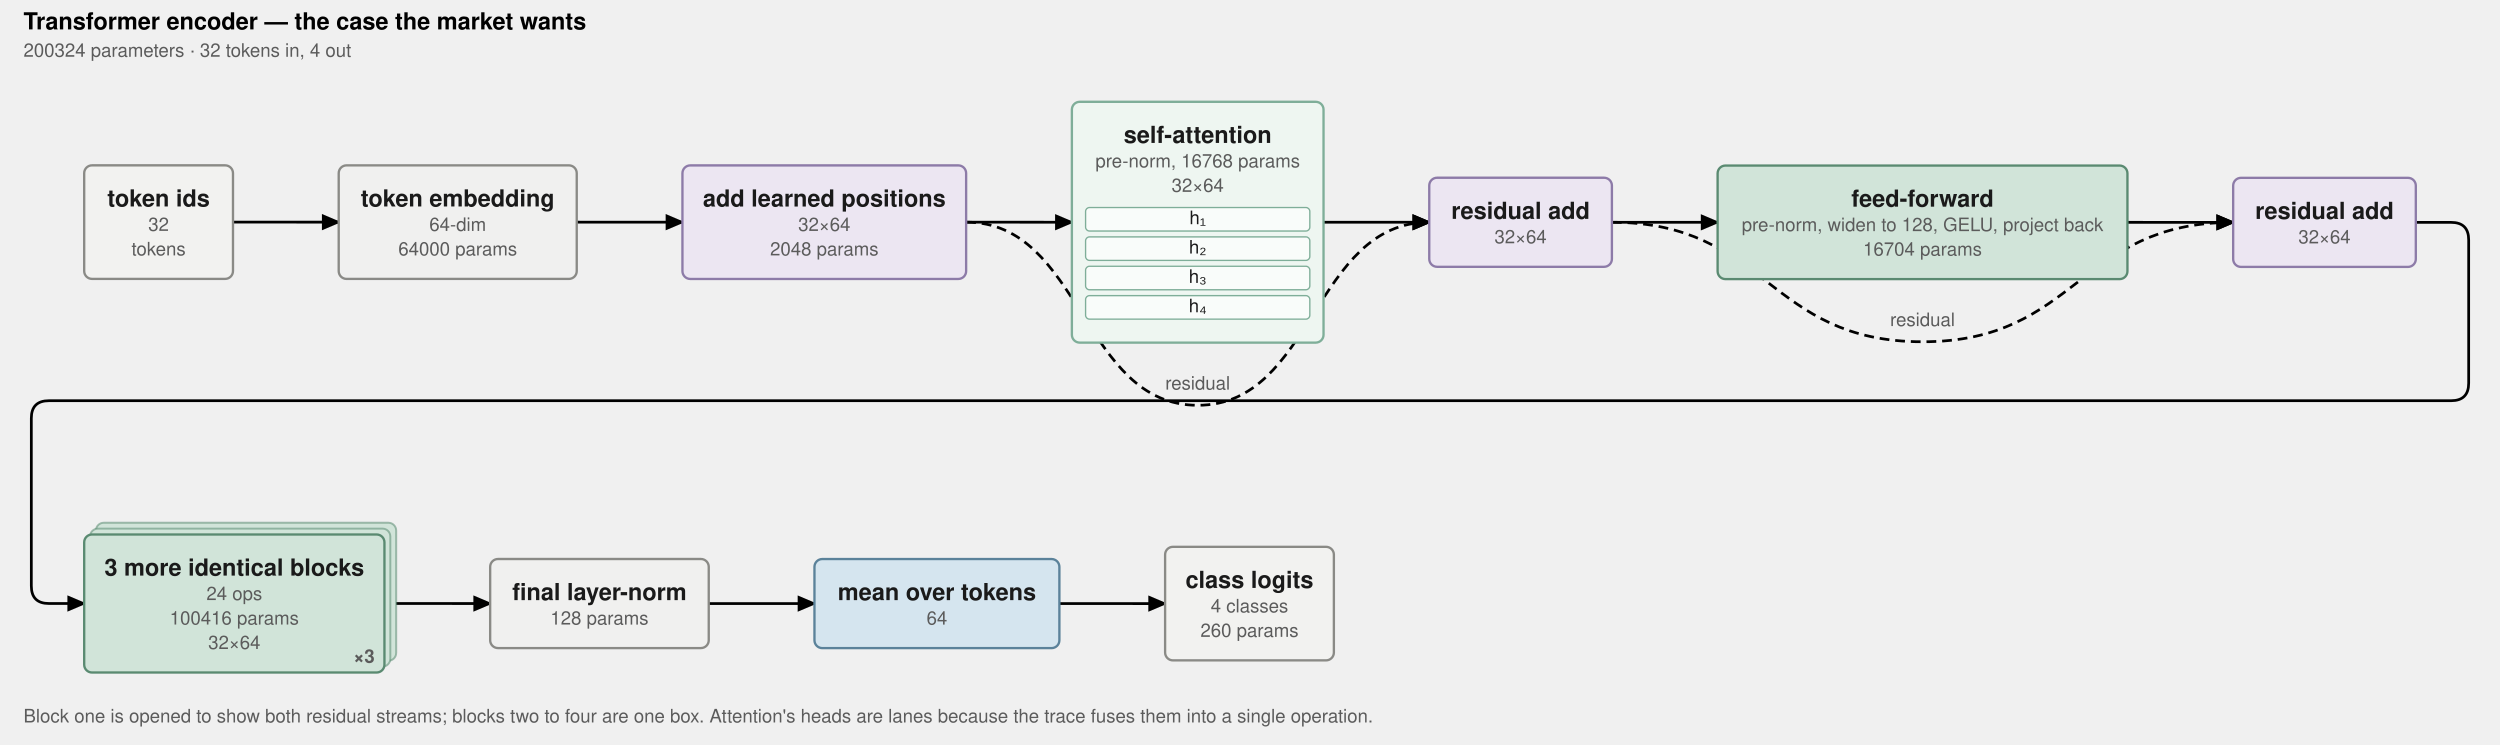
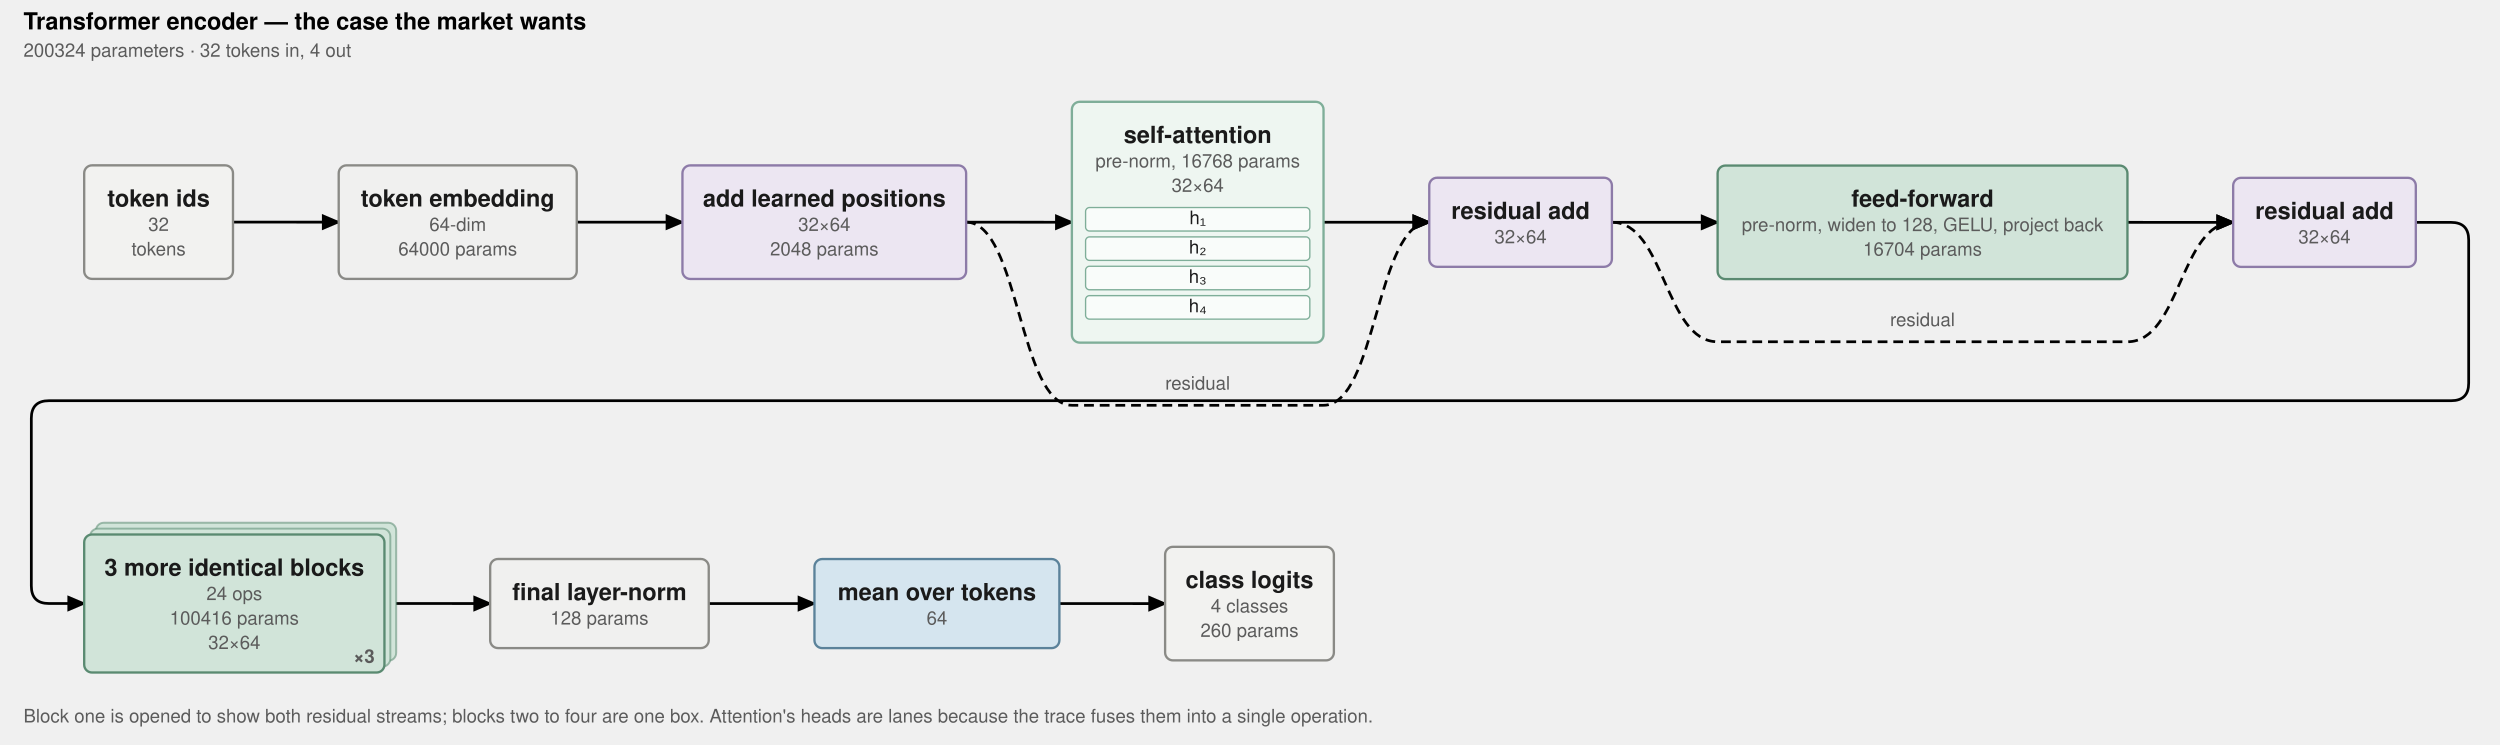
<svg xmlns="http://www.w3.org/2000/svg" class="draughtsman" role="img" aria-label="Transformer encoder — the case the market wants" viewBox="0 0 1276.92 380.5" width="1276.92" height="380.5">
  <defs>
    <marker id="ds-arrow" viewBox="0 0 8 8" refX="7" refY="4" markerWidth="7" markerHeight="7" orient="auto-start-reverse">
      <path d="M0 0.6 L8 4 L0 7.4 Z" style="fill:currentColor" />
    </marker>
  </defs>
  <text class="ds-title" x="12" y="15" style="font-family:'Helvetica Neue', Helvetica, Arial, sans-serif;font-size:12.0px;font-weight:600;fill:currentColor">Transformer encoder — the case the market wants</text>
  <text class="ds-subtitle" x="12" y="29" style="font-family:'Helvetica Neue', Helvetica, Arial, sans-serif;font-size:9.5px;fill:currentColor;opacity:0.62">200324 parameters · 32 tokens in, 4 out</text>
  <g class="ds-body" transform="translate(0 36)">
    <path class="ds-edge ds-edge-solid" data-from="tokens" data-to="embed" d="M119 77.45 C146 77.45 146 77.46 173 77.46" style="fill:none;stroke:currentColor;stroke-width:1.4" marker-end="url(#ds-arrow)" />
    <path class="ds-edge ds-edge-solid" data-from="embed" data-to="pos" d="M294.57 77.46 C321.57 77.46 321.57 77.48 348.57 77.48" style="fill:none;stroke:currentColor;stroke-width:1.4" marker-end="url(#ds-arrow)" />
-     <path class="ds-edge ds-edge-dashed" data-from="pos" data-to="join1" d="M493.48 77.48 C552.61 77.48 552.61 171 611.75 171 C670.88 171 670.88 77.53 730.02 77.53" style="fill:none;stroke:currentColor;stroke-width:1.4;stroke-dasharray:5 3" marker-end="url(#ds-arrow)" />
-     <text class="ds-edge-label" x="611.74" y="162.99" text-anchor="middle" style="font-family:'Helvetica Neue', Helvetica, Arial, sans-serif;font-size:9.5px;fill:currentColor;opacity:0.62">residual</text>
+     <path class="ds-edge ds-edge-dashed" data-from="pos" data-to="join1" d="M493.48 77.48 C520.48 77.48 520.48 171 547.48 171 C611.75 171 611.75 171 676.02 171 C703.02 171 703.02 77.53 730.02 77.53" style="fill:none;stroke:currentColor;stroke-width:1.4;stroke-dasharray:5 3" marker-end="url(#ds-arrow)" />
+     <text class="ds-edge-label" x="611.73" y="163" text-anchor="middle" style="font-family:'Helvetica Neue', Helvetica, Arial, sans-serif;font-size:9.5px;fill:currentColor;opacity:0.62">residual</text>
    <path class="ds-edge ds-edge-solid" data-from="pos" data-to="attn" d="M493.48 77.48 C520.48 77.48 520.48 77.5 547.48 77.5" style="fill:none;stroke:currentColor;stroke-width:1.4" marker-end="url(#ds-arrow)" />
    <path class="ds-edge ds-edge-solid" data-from="attn" data-to="join1" d="M676.02 77.5 C703.02 77.5 703.02 77.53 730.02 77.53" style="fill:none;stroke:currentColor;stroke-width:1.4" marker-end="url(#ds-arrow)" />
-     <path class="ds-edge ds-edge-dashed" data-from="join1" data-to="join2" d="M823.3 77.53 C902.63 77.53 902.63 138.56 981.97 138.56 C1061.3 138.56 1061.3 77.58 1140.63 77.58" style="fill:none;stroke:currentColor;stroke-width:1.4;stroke-dasharray:5 3" marker-end="url(#ds-arrow)" />
-     <text class="ds-edge-label" x="981.96" y="130.55" text-anchor="middle" style="font-family:'Helvetica Neue', Helvetica, Arial, sans-serif;font-size:9.5px;fill:currentColor;opacity:0.62">residual</text>
+     <path class="ds-edge ds-edge-dashed" data-from="join1" data-to="join2" d="M823.3 77.53 C850.3 77.53 850.3 138.56 877.3 138.56 C981.97 138.56 981.97 138.56 1086.63 138.56 C1113.63 138.56 1113.63 77.58 1140.63 77.58" style="fill:none;stroke:currentColor;stroke-width:1.4;stroke-dasharray:5 3" marker-end="url(#ds-arrow)" />
+     <text class="ds-edge-label" x="981.94" y="130.56" text-anchor="middle" style="font-family:'Helvetica Neue', Helvetica, Arial, sans-serif;font-size:9.5px;fill:currentColor;opacity:0.62">residual</text>
    <path class="ds-edge ds-edge-solid" data-from="join1" data-to="ff" d="M823.3 77.53 C850.3 77.53 850.3 77.56 877.3 77.56" style="fill:none;stroke:currentColor;stroke-width:1.4" marker-end="url(#ds-arrow)" />
    <path class="ds-edge ds-edge-solid" data-from="ff" data-to="join2" d="M1086.63 77.56 C1113.63 77.56 1113.63 77.58 1140.63 77.58" style="fill:none;stroke:currentColor;stroke-width:1.4" marker-end="url(#ds-arrow)" />
    <path class="ds-edge ds-edge-solid" data-from="join2" data-to="rest" d="M1233.92 77.58 L1251.92 77.58 Q1260.92 77.58 1260.92 86.58 L1260.92 159.67 Q1260.92 168.67 1251.92 168.67 L25 168.67 Q16 168.67 16 177.67 L16 263.25 Q16 272.25 25 272.25 L43 272.25" style="fill:none;stroke:currentColor;stroke-width:1.4" marker-end="url(#ds-arrow)" />
    <path class="ds-edge ds-edge-solid" data-from="rest" data-to="norm" d="M196.36 272.25 C223.36 272.25 223.36 272.27 250.36 272.27" style="fill:none;stroke:currentColor;stroke-width:1.4" marker-end="url(#ds-arrow)" />
    <path class="ds-edge ds-edge-solid" data-from="norm" data-to="pool" d="M362 272.27 C389 272.27 389 272.29 416 272.29" style="fill:none;stroke:currentColor;stroke-width:1.4" marker-end="url(#ds-arrow)" />
    <path class="ds-edge ds-edge-solid" data-from="pool" data-to="logits" d="M541.1 272.29 C568.1 272.29 568.1 272.3 595.1 272.3" style="fill:none;stroke:currentColor;stroke-width:1.4" marker-end="url(#ds-arrow)" />
    <g class="ds-stage ds-kind-input" data-stage="tokens">
      <rect x="43" y="48.45" width="76" height="58" rx="4" style="fill:#f2f2f0;stroke:#8a8a86;stroke-width:1.2" />
      <text x="81" y="69.45" text-anchor="middle" style="font-family:'Helvetica Neue', Helvetica, Arial, sans-serif;font-size:12.0px;font-weight:600;fill:#1a1a1a">token ids</text>
      <text x="81" y="81.95" text-anchor="middle" style="font-family:'Helvetica Neue', Helvetica, Arial, sans-serif;font-size:9.5px;fill:#5b5b5b">32</text>
      <text x="81" y="94.45" text-anchor="middle" style="font-family:'Helvetica Neue', Helvetica, Arial, sans-serif;font-size:9.5px;fill:#5b5b5b">tokens</text>
    </g>
    <g class="ds-stage ds-kind-op" data-stage="embed">
      <rect x="173" y="48.46" width="121.58" height="58" rx="4" style="fill:#f0f0ef;stroke:#8a8a86;stroke-width:1.2" />
      <text x="233.79" y="69.46" text-anchor="middle" style="font-family:'Helvetica Neue', Helvetica, Arial, sans-serif;font-size:12.0px;font-weight:600;fill:#1a1a1a">token embedding</text>
      <text x="233.79" y="81.96" text-anchor="middle" style="font-family:'Helvetica Neue', Helvetica, Arial, sans-serif;font-size:9.5px;fill:#5b5b5b">64-dim</text>
      <text x="233.79" y="94.46" text-anchor="middle" style="font-family:'Helvetica Neue', Helvetica, Arial, sans-serif;font-size:9.5px;fill:#5b5b5b">64000 params</text>
    </g>
    <g class="ds-stage ds-kind-concat" data-stage="pos">
      <rect x="348.57" y="48.48" width="144.9" height="58" rx="4" style="fill:#ece6f2;stroke:#8d7ba8;stroke-width:1.2" />
      <text x="421.03" y="69.48" text-anchor="middle" style="font-family:'Helvetica Neue', Helvetica, Arial, sans-serif;font-size:12.0px;font-weight:600;fill:#1a1a1a">add learned positions</text>
      <text x="421.03" y="81.98" text-anchor="middle" style="font-family:'Helvetica Neue', Helvetica, Arial, sans-serif;font-size:9.5px;fill:#5b5b5b">32×64</text>
      <text x="421.03" y="94.48" text-anchor="middle" style="font-family:'Helvetica Neue', Helvetica, Arial, sans-serif;font-size:9.5px;fill:#5b5b5b">2048 params</text>
    </g>
    <g class="ds-stage ds-kind-kernel" data-stage="attn">
      <rect x="547.48" y="16" width="128.54" height="123" rx="4" style="fill:#eef6f1;stroke:#7fae99;stroke-width:1.2" />
      <text x="611.75" y="37" text-anchor="middle" style="font-family:'Helvetica Neue', Helvetica, Arial, sans-serif;font-size:12.0px;font-weight:600;fill:#1a1a1a">self-attention</text>
      <text x="611.75" y="49.5" text-anchor="middle" style="font-family:'Helvetica Neue', Helvetica, Arial, sans-serif;font-size:9.5px;fill:#5b5b5b">pre-norm, 16768 params</text>
      <text x="611.75" y="62" text-anchor="middle" style="font-family:'Helvetica Neue', Helvetica, Arial, sans-serif;font-size:9.5px;fill:#5b5b5b">32×64</text>
      <rect class="ds-lane" x="554.48" y="70" width="114.54" height="12" rx="2" style="fill:#ffffff;fill-opacity:0.62;stroke:#7fae99;stroke-width:0.7" />
      <text x="611.75" y="78.5" text-anchor="middle" style="font-family:'Helvetica Neue', Helvetica, Arial, sans-serif;font-size:9.5px;fill:#1a1a1a">h₁</text>
      <rect class="ds-lane" x="554.48" y="85" width="114.54" height="12" rx="2" style="fill:#ffffff;fill-opacity:0.62;stroke:#7fae99;stroke-width:0.7" />
      <text x="611.75" y="93.5" text-anchor="middle" style="font-family:'Helvetica Neue', Helvetica, Arial, sans-serif;font-size:9.5px;fill:#1a1a1a">h₂</text>
      <rect class="ds-lane" x="554.48" y="100" width="114.54" height="12" rx="2" style="fill:#ffffff;fill-opacity:0.62;stroke:#7fae99;stroke-width:0.7" />
      <text x="611.75" y="108.5" text-anchor="middle" style="font-family:'Helvetica Neue', Helvetica, Arial, sans-serif;font-size:9.5px;fill:#1a1a1a">h₃</text>
      <rect class="ds-lane" x="554.48" y="115" width="114.54" height="12" rx="2" style="fill:#ffffff;fill-opacity:0.62;stroke:#7fae99;stroke-width:0.7" />
      <text x="611.75" y="123.5" text-anchor="middle" style="font-family:'Helvetica Neue', Helvetica, Arial, sans-serif;font-size:9.5px;fill:#1a1a1a">h₄</text>
    </g>
    <g class="ds-stage ds-kind-concat" data-stage="join1">
      <rect x="730.02" y="54.78" width="93.29" height="45.5" rx="4" style="fill:#ece6f2;stroke:#8d7ba8;stroke-width:1.2" />
      <text x="776.66" y="75.78" text-anchor="middle" style="font-family:'Helvetica Neue', Helvetica, Arial, sans-serif;font-size:12.0px;font-weight:600;fill:#1a1a1a">residual add</text>
      <text x="776.66" y="88.28" text-anchor="middle" style="font-family:'Helvetica Neue', Helvetica, Arial, sans-serif;font-size:9.5px;fill:#5b5b5b">32×64</text>
    </g>
    <g class="ds-stage ds-kind-stack" data-stage="ff">
      <rect x="877.3" y="48.56" width="209.33" height="58" rx="4" style="fill:#d1e4d9;stroke:#5a8a71;stroke-width:1.2" />
      <text x="981.97" y="69.56" text-anchor="middle" style="font-family:'Helvetica Neue', Helvetica, Arial, sans-serif;font-size:12.0px;font-weight:600;fill:#1a1a1a">feed-forward</text>
      <text x="981.97" y="82.06" text-anchor="middle" style="font-family:'Helvetica Neue', Helvetica, Arial, sans-serif;font-size:9.5px;fill:#5b5b5b">pre-norm, widen to 128, GELU, project back</text>
      <text x="981.97" y="94.56" text-anchor="middle" style="font-family:'Helvetica Neue', Helvetica, Arial, sans-serif;font-size:9.5px;fill:#5b5b5b">16704 params</text>
    </g>
    <g class="ds-stage ds-kind-concat" data-stage="join2">
      <rect x="1140.63" y="54.83" width="93.29" height="45.5" rx="4" style="fill:#ece6f2;stroke:#8d7ba8;stroke-width:1.2" />
      <text x="1187.27" y="75.83" text-anchor="middle" style="font-family:'Helvetica Neue', Helvetica, Arial, sans-serif;font-size:12.0px;font-weight:600;fill:#1a1a1a">residual add</text>
      <text x="1187.27" y="88.33" text-anchor="middle" style="font-family:'Helvetica Neue', Helvetica, Arial, sans-serif;font-size:9.5px;fill:#5b5b5b">32×64</text>
    </g>
    <g class="ds-stage ds-kind-stack" data-stage="rest">
      <rect class="ds-repeat-sheet" x="49" y="231" width="153.36" height="70.5" rx="4" style="fill:#d1e4d9;stroke:#5a8a71;stroke-width:1;stroke-opacity:0.55" />
      <rect class="ds-repeat-sheet" x="46" y="234" width="153.36" height="70.5" rx="4" style="fill:#d1e4d9;stroke:#5a8a71;stroke-width:1;stroke-opacity:0.55" />
      <rect x="43" y="237" width="153.36" height="70.5" rx="4" style="fill:#d1e4d9;stroke:#5a8a71;stroke-width:1.2" />
      <text class="ds-repeat-badge" x="191.36" y="302.5" text-anchor="end" style="font-family:'Helvetica Neue', Helvetica, Arial, sans-serif;font-size:9.5px;font-weight:600;fill:#5b5b5b">×3</text>
      <text x="119.68" y="258" text-anchor="middle" style="font-family:'Helvetica Neue', Helvetica, Arial, sans-serif;font-size:12.0px;font-weight:600;fill:#1a1a1a">3 more identical blocks</text>
      <text x="119.68" y="270.5" text-anchor="middle" style="font-family:'Helvetica Neue', Helvetica, Arial, sans-serif;font-size:9.5px;fill:#5b5b5b">24 ops</text>
      <text x="119.68" y="283" text-anchor="middle" style="font-family:'Helvetica Neue', Helvetica, Arial, sans-serif;font-size:9.5px;fill:#5b5b5b">100416 params</text>
      <text x="119.68" y="295.5" text-anchor="middle" style="font-family:'Helvetica Neue', Helvetica, Arial, sans-serif;font-size:9.5px;fill:#5b5b5b">32×64</text>
    </g>
    <g class="ds-stage ds-kind-op" data-stage="norm">
      <rect x="250.36" y="249.52" width="111.64" height="45.5" rx="4" style="fill:#f0f0ef;stroke:#8a8a86;stroke-width:1.2" />
      <text x="306.18" y="270.52" text-anchor="middle" style="font-family:'Helvetica Neue', Helvetica, Arial, sans-serif;font-size:12.0px;font-weight:600;fill:#1a1a1a">final layer-norm</text>
      <text x="306.18" y="283.02" text-anchor="middle" style="font-family:'Helvetica Neue', Helvetica, Arial, sans-serif;font-size:9.5px;fill:#5b5b5b">128 params</text>
    </g>
    <g class="ds-stage ds-kind-reduce" data-stage="pool">
      <rect x="416" y="249.54" width="125.1" height="45.5" rx="4" style="fill:#d5e5ef;stroke:#5b829a;stroke-width:1.2" />
      <text x="478.55" y="270.54" text-anchor="middle" style="font-family:'Helvetica Neue', Helvetica, Arial, sans-serif;font-size:12.0px;font-weight:600;fill:#1a1a1a">mean over tokens</text>
      <text x="478.55" y="283.04" text-anchor="middle" style="font-family:'Helvetica Neue', Helvetica, Arial, sans-serif;font-size:9.5px;fill:#5b5b5b">64</text>
    </g>
    <g class="ds-stage ds-kind-output" data-stage="logits">
      <rect x="595.1" y="243.3" width="86.2" height="58" rx="4" style="fill:#f2f2f0;stroke:#8a8a86;stroke-width:1.2" />
      <text x="638.2" y="264.3" text-anchor="middle" style="font-family:'Helvetica Neue', Helvetica, Arial, sans-serif;font-size:12.0px;font-weight:600;fill:#1a1a1a">class logits</text>
      <text x="638.2" y="276.8" text-anchor="middle" style="font-family:'Helvetica Neue', Helvetica, Arial, sans-serif;font-size:9.5px;fill:#5b5b5b">4 classes</text>
      <text x="638.2" y="289.3" text-anchor="middle" style="font-family:'Helvetica Neue', Helvetica, Arial, sans-serif;font-size:9.5px;fill:#5b5b5b">260 params</text>
    </g>
  </g>
  <text class="ds-caption" x="12" y="369" style="font-family:'Helvetica Neue', Helvetica, Arial, sans-serif;font-size:9.5px;fill:currentColor;opacity:0.62">Block one is opened to show both residual streams; blocks two to four are one box. Attention's heads are lanes because the trace fuses them into a single operation.</text>
</svg>
